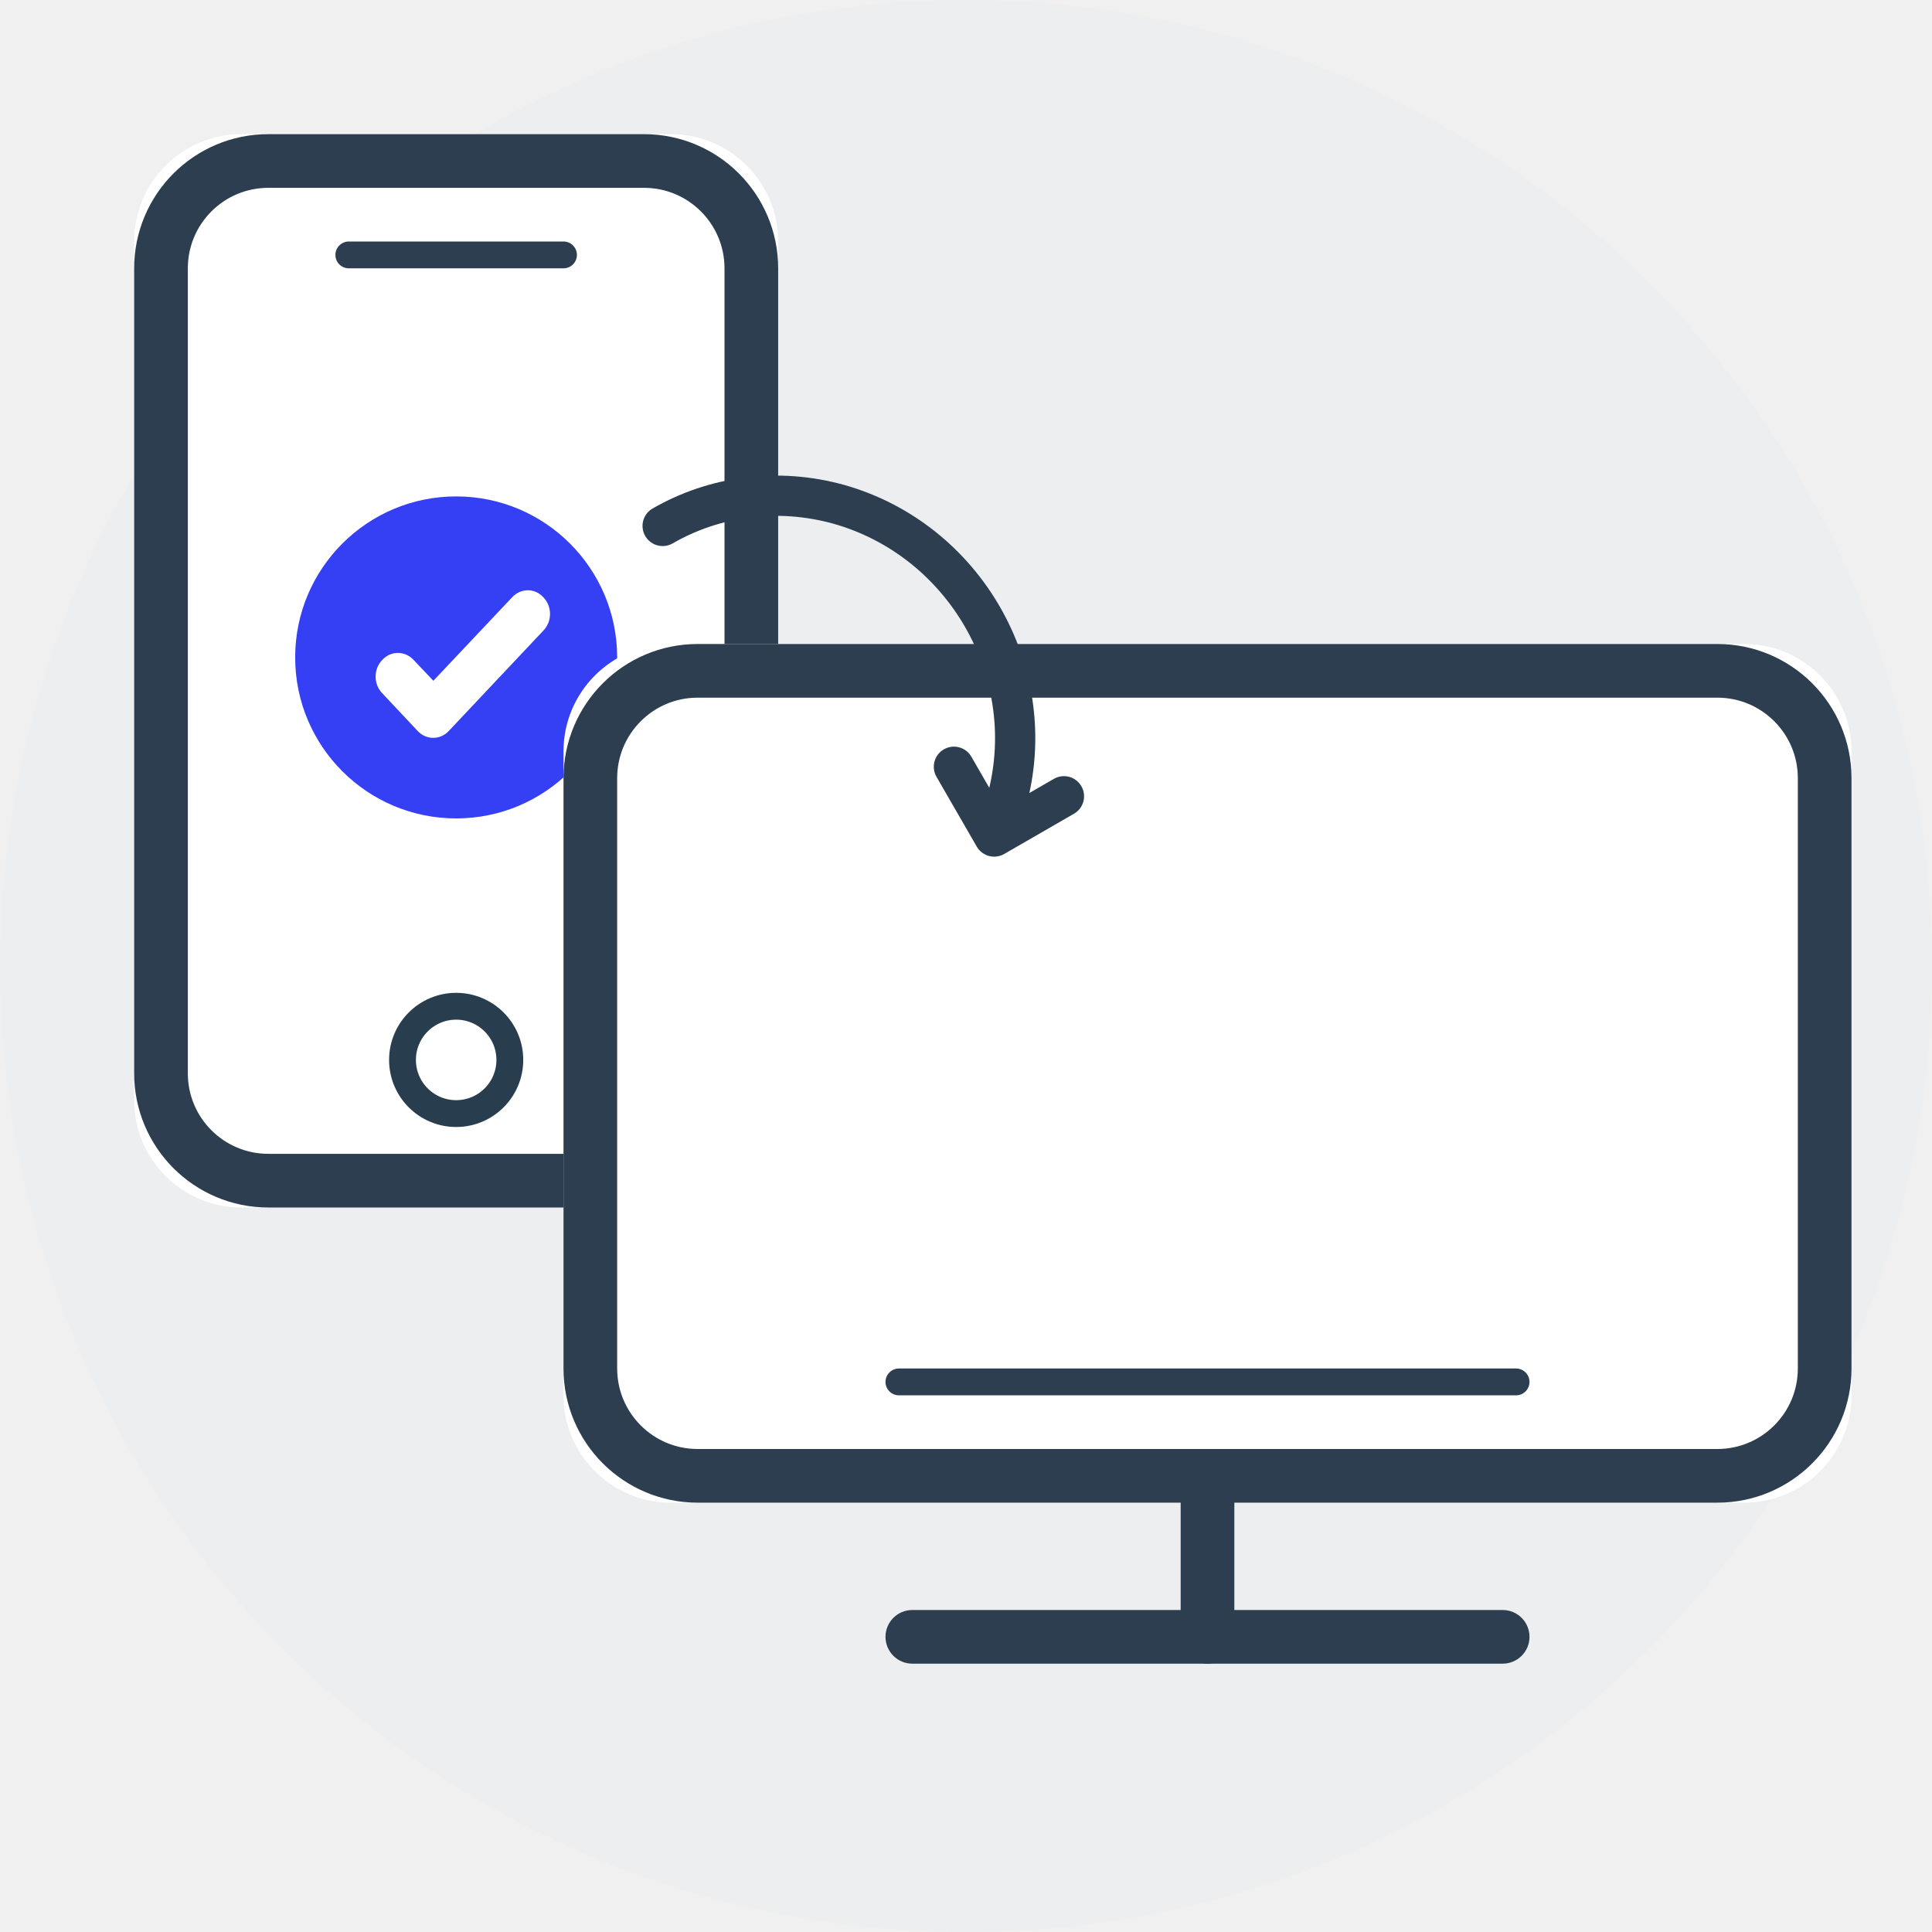
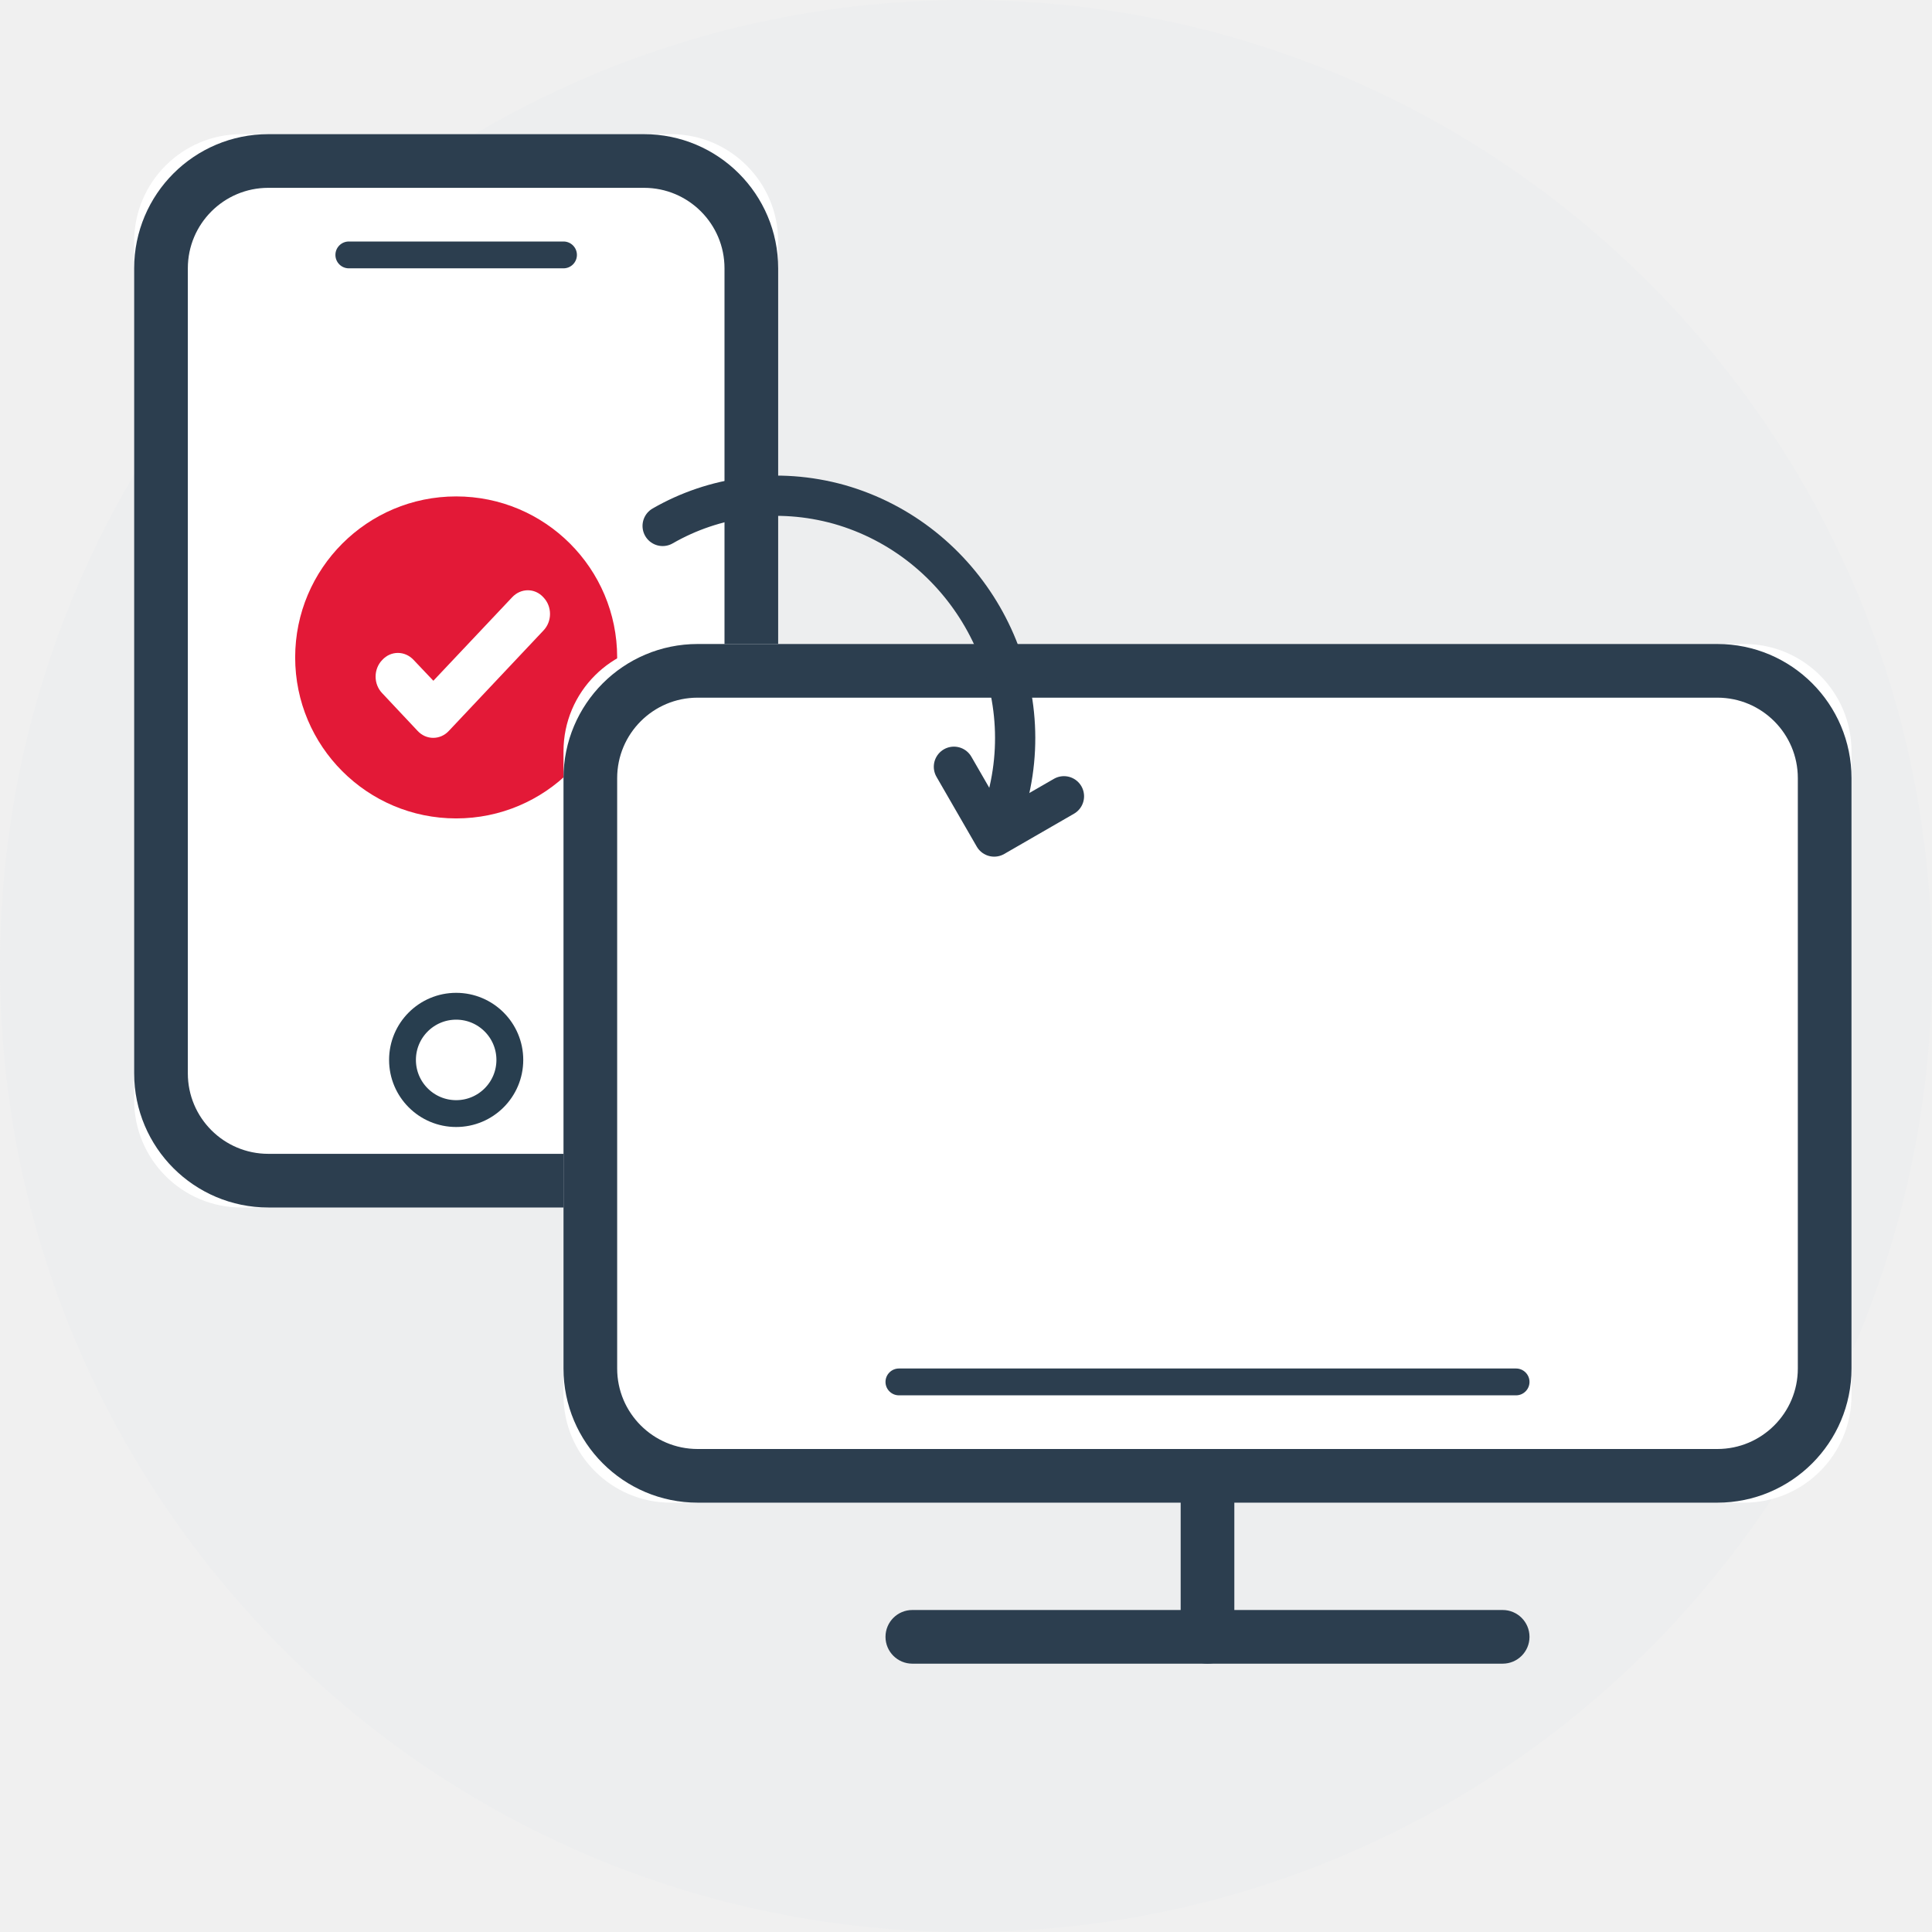
<svg xmlns="http://www.w3.org/2000/svg" xmlns:xlink="http://www.w3.org/1999/xlink" width="144" height="144" viewBox="0 0 144 144">
  <defs>
    <rect id="a" width="48" height="80" rx="8" />
    <circle id="b" cx="24" cy="69" r="5" />
    <rect id="c" width="96" height="64" rx="8" />
  </defs>
  <g fill="none" fill-rule="evenodd">
    <circle fill="#EDEEEF" cx="72" cy="72" r="72" />
    <g transform="translate(10 10)">
      <use fill="#FFF" xlink:href="#a" />
      <rect stroke="#2C3E4F" stroke-width="4" x="2" y="2" width="44" height="76" rx="8" />
      <use fill="#FFF" xlink:href="#b" />
      <circle stroke="#283E4F" stroke-width="2" cx="24" cy="69" r="4" />
      <rect fill="#2C3E4F" x="15" y="8" width="18" height="2" rx="1" />
    </g>
    <g transform="translate(22 37)">
-       <circle fill="#353FF4" cx="12" cy="12" r="12" />
+       <circle fill="#e31937" cx="12" cy="12" r="12" />
      <path d="M16.17 7.52l-5.87 6.22-1.47-1.55c-.65-.7-1.7-.7-2.34 0-.66.68-.66 1.8 0 2.48l2.63 2.8c.64.7 1.7.7 2.34 0L18.5 10c.66-.68.66-1.8 0-2.48-.63-.7-1.68-.7-2.33 0z" fill="#FFF" />
    </g>
    <g transform="translate(42 48)">
      <use fill="#FFF" xlink:href="#c" />
      <rect stroke="#2C3E4F" stroke-width="4" x="2" y="2" width="92" height="60" rx="8" />
      <rect fill="#2C3E4F" x="24" y="72" width="48" height="4" rx="2" />
      <path d="M25 54h46c.55 0 1 .45 1 1s-.45 1-1 1H25c-.55 0-1-.45-1-1s.45-1 1-1z" fill="#2C3E4F" />
      <rect fill="#2C3E4F" x="46" y="60" width="4" height="16" rx="2" />
    </g>
    <g stroke="#2C3E4F" stroke-width="3" stroke-linecap="round" stroke-linejoin="round">
      <path d="M75.12 59.37C77.5 50 71.86 40.25 62.56 37.6c-4.66-1.3-9.35-.6-13.17 1.6" />
      <path d="M79.3 59.35l-5.2 3-3-5.2" />
    </g>
  </g>
</svg>
